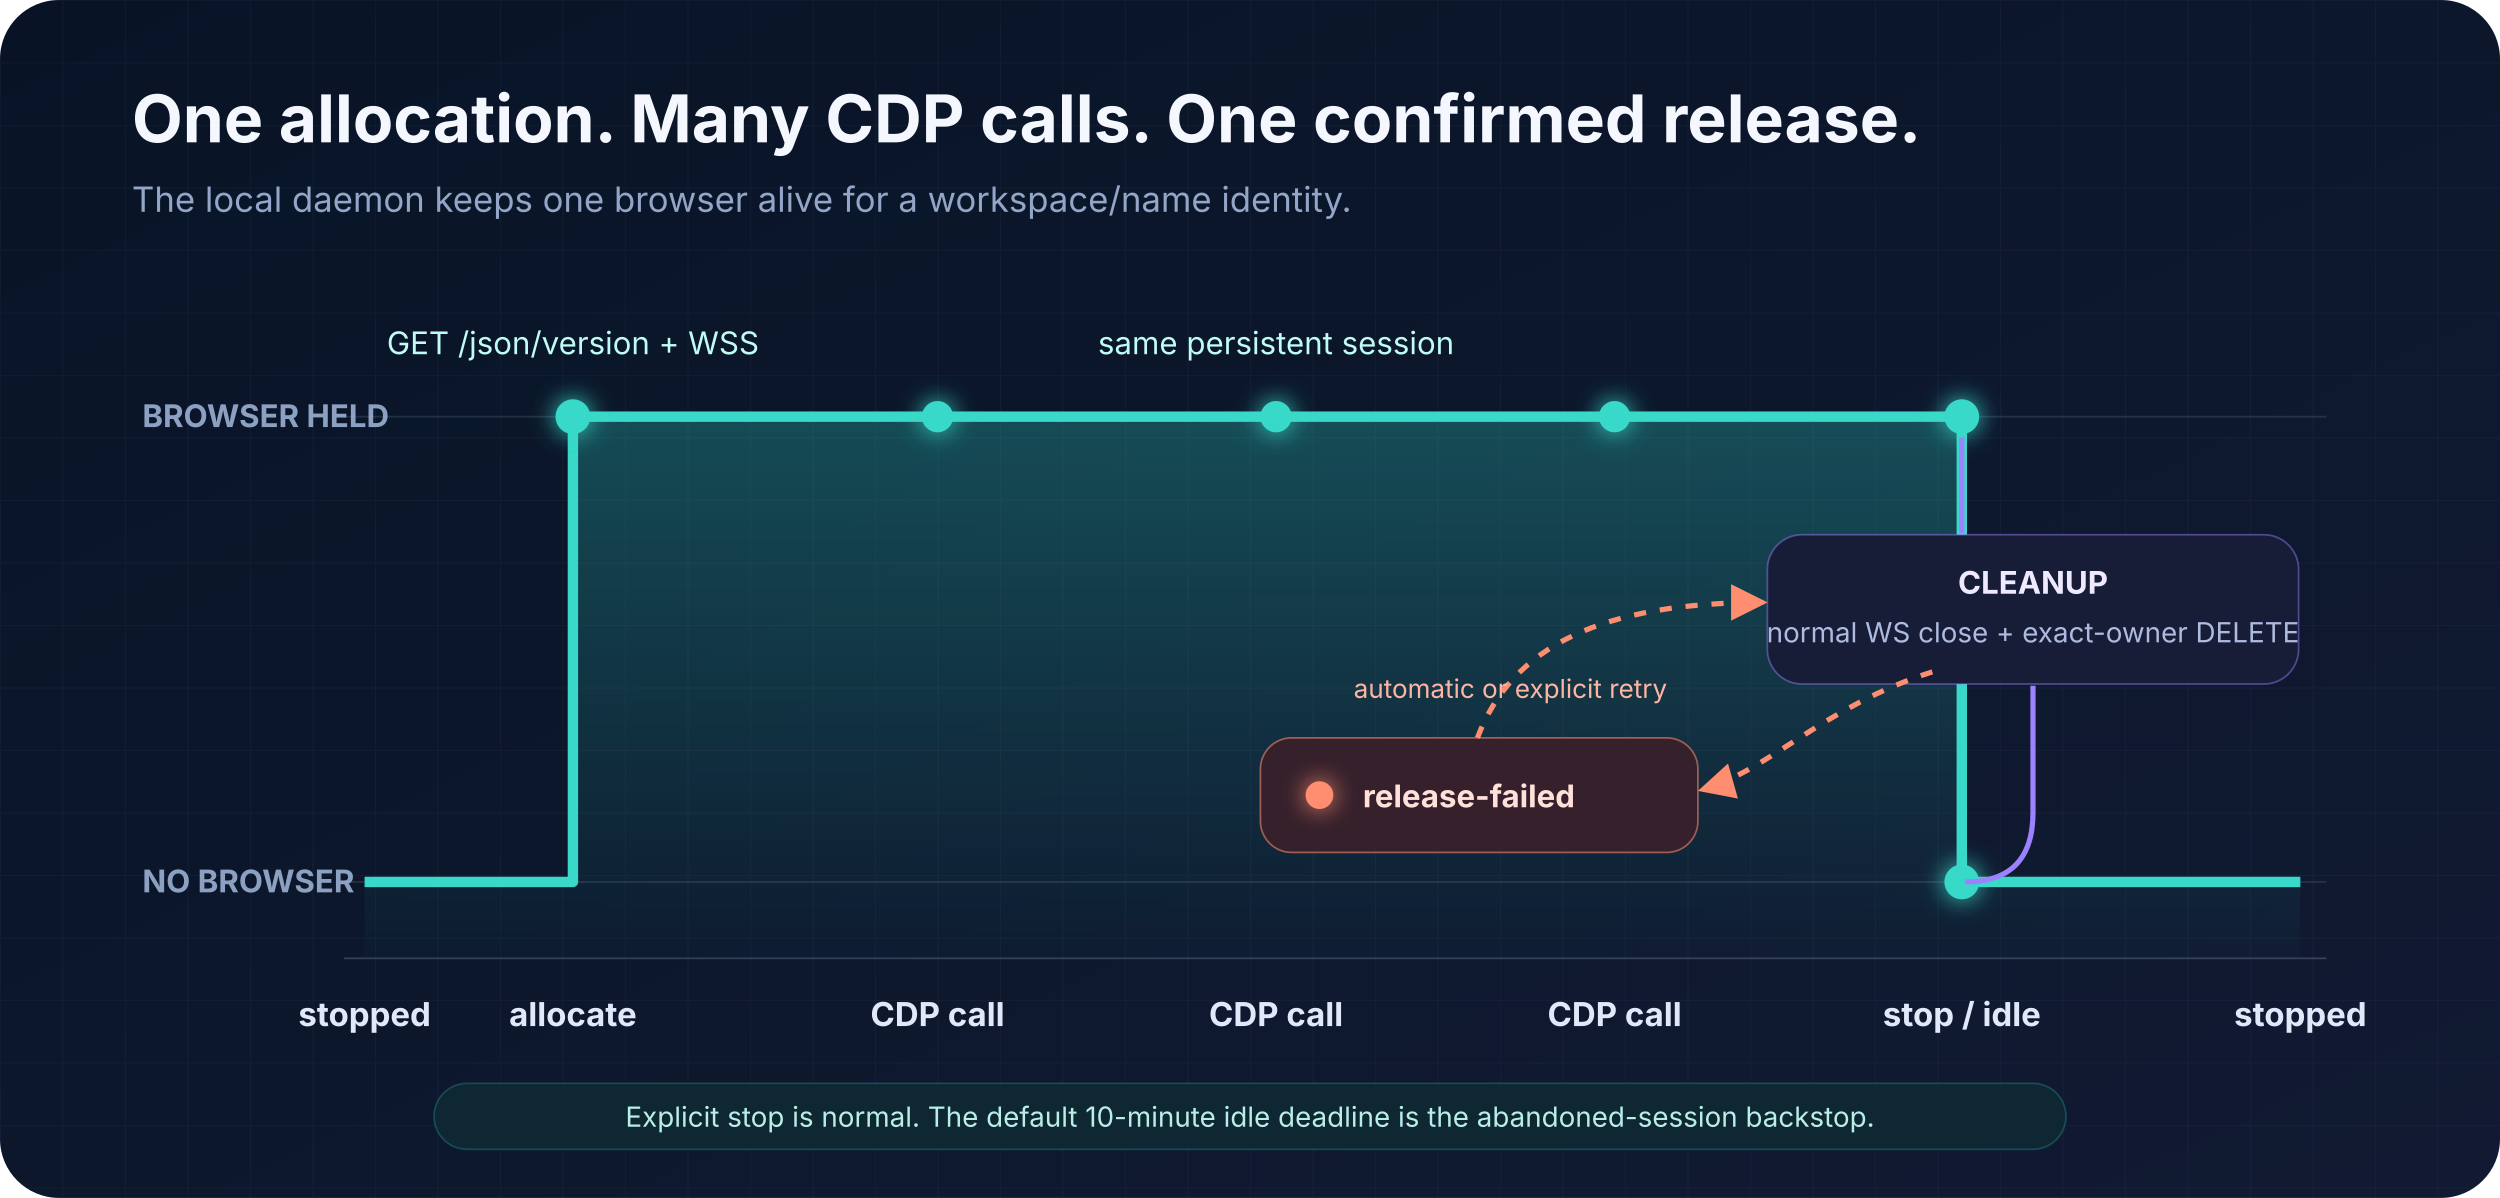
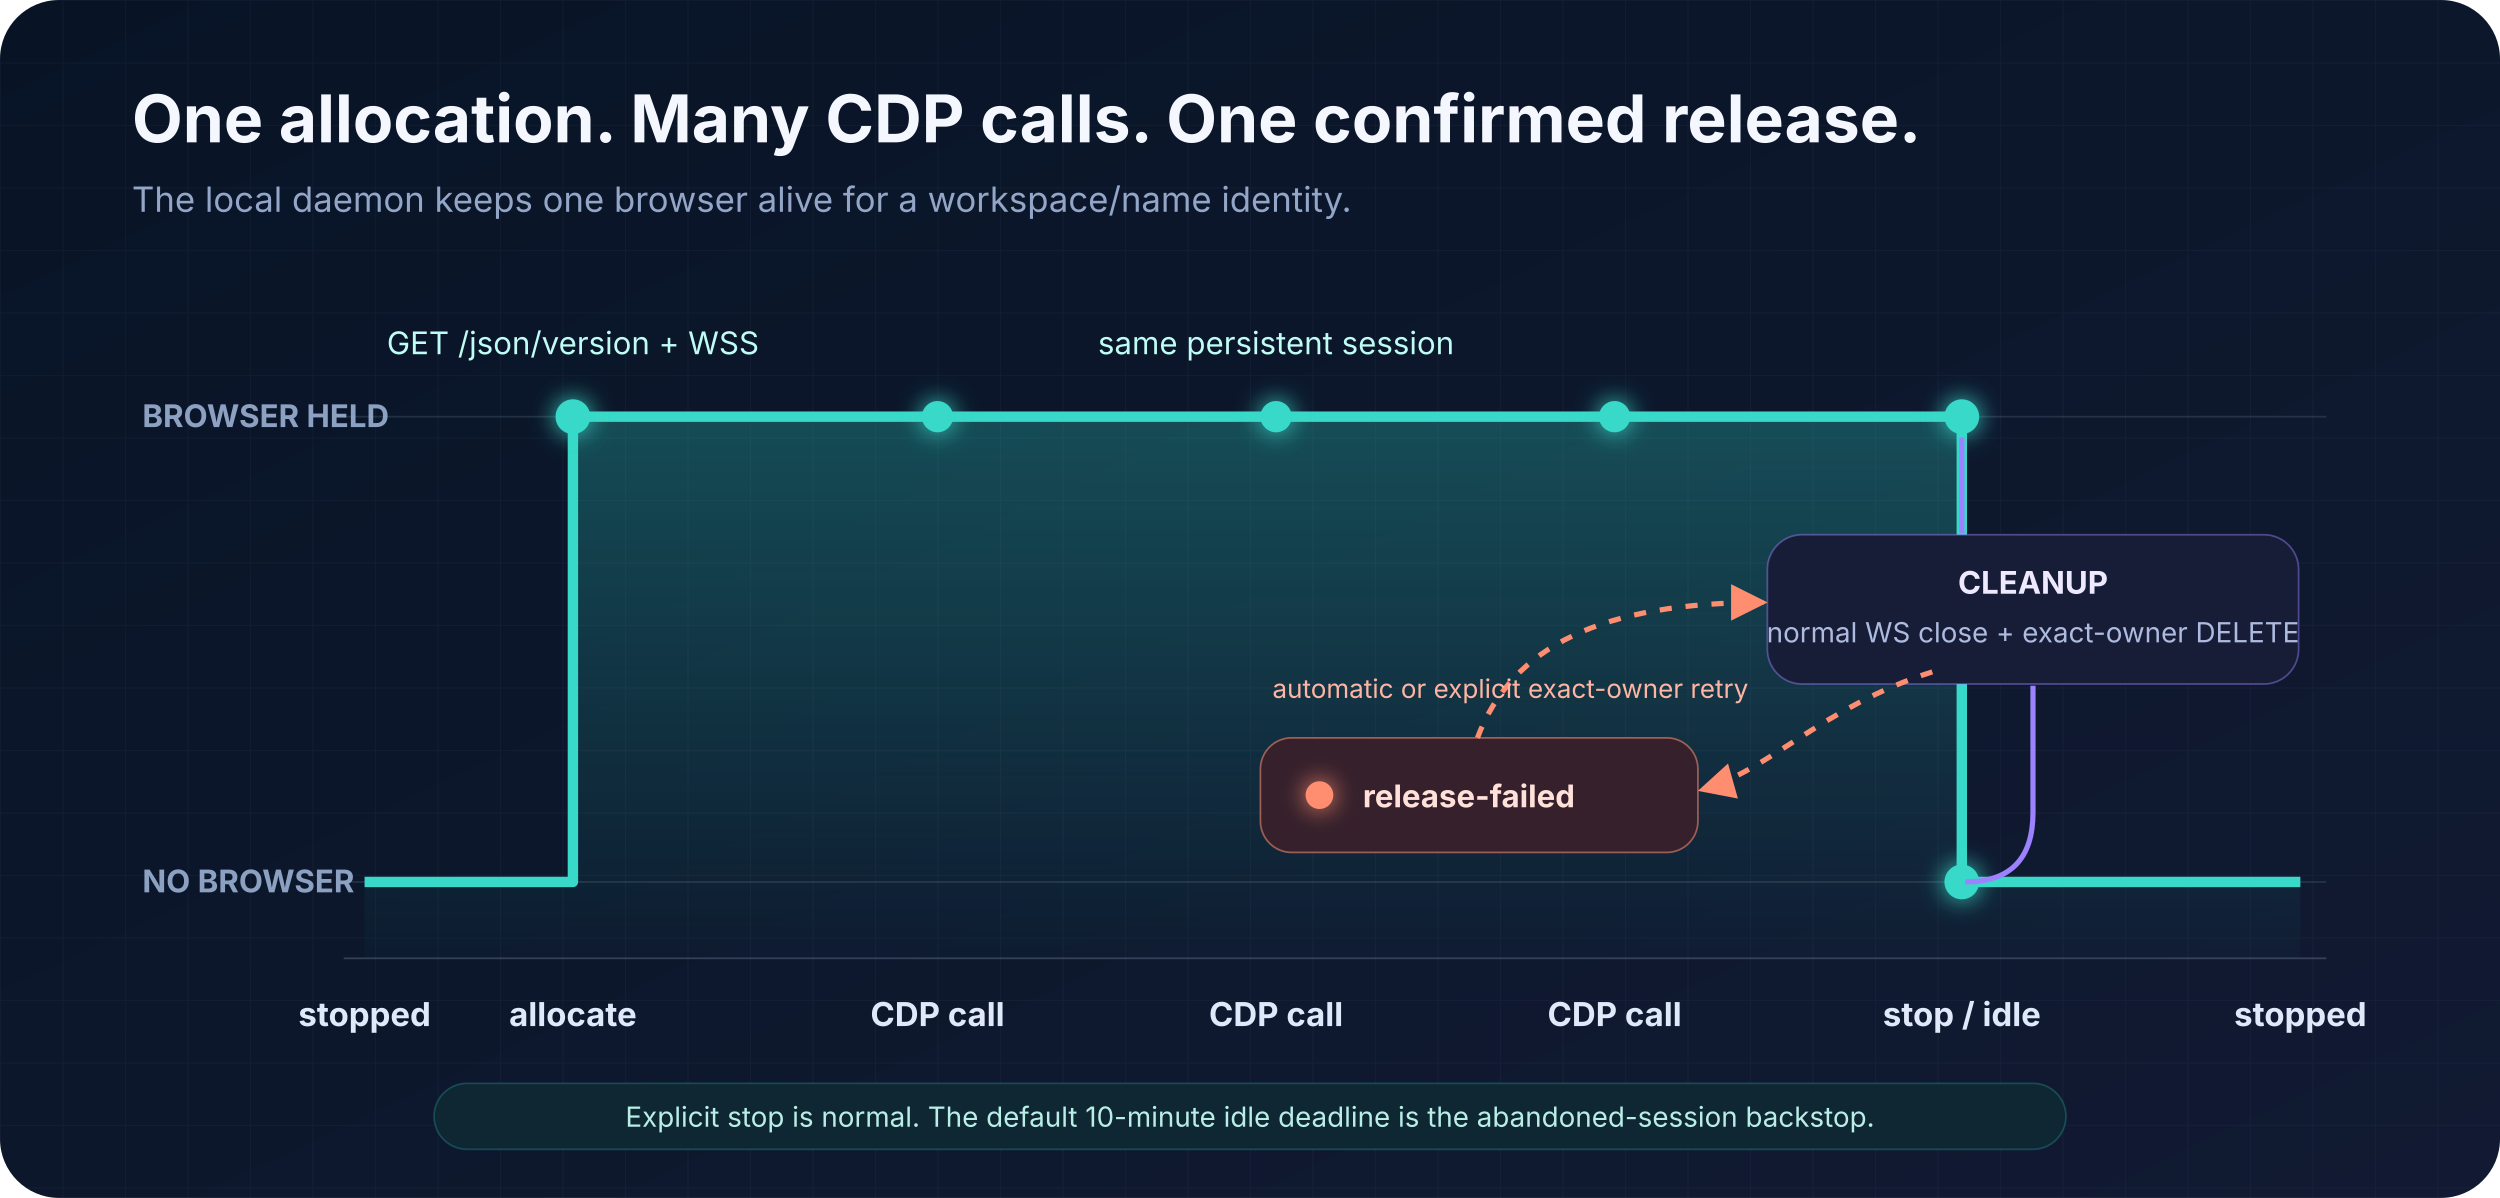
<svg xmlns="http://www.w3.org/2000/svg" width="1440" height="690" viewBox="0 0 1440 690" role="img" aria-labelledby="title desc">
  <defs>
    <linearGradient id="bg" x1="0" y1="0" x2="1" y2="1">
      <stop offset="0" stop-color="#081426" />
      <stop offset="1" stop-color="#111a32" />
    </linearGradient>
    <linearGradient id="held" x1="0" y1="0" x2="0" y2="1">
      <stop offset="0" stop-color="#2ed7c6" stop-opacity=".28" />
      <stop offset="1" stop-color="#2ed7c6" stop-opacity=".02" />
    </linearGradient>
    <pattern id="grid" width="36" height="36" patternUnits="userSpaceOnUse">
      <path d="M36 0H0V36" fill="none" stroke="#b7c5e0" stroke-opacity=".045" />
    </pattern>
    <filter id="glow" x="-100%" y="-100%" width="300%" height="300%">
      <feGaussianBlur stdDeviation="7" result="blur" />
      <feMerge>
        <feMergeNode in="blur" />
        <feMergeNode in="SourceGraphic" />
      </feMerge>
    </filter>
    <marker id="arrowCoral" viewBox="0 0 10 10" refX="9" refY="5" markerWidth="7" markerHeight="7" orient="auto-start-reverse">
      <path d="M0 0L10 5L0 10Z" fill="#ff8e70" />
    </marker>
  </defs>
  <rect width="1440" height="690" rx="34" fill="url(#bg)" />
  <rect width="1440" height="690" rx="34" fill="url(#grid)" />
  <text x="76" y="82" fill="#f5f7ff" font-family="Inter, ui-sans-serif, system-ui, sans-serif" font-size="38" font-weight="700">One allocation. Many CDP calls. One confirmed release.</text>
  <text x="76" y="122" fill="#93a6c7" font-family="Inter, ui-sans-serif, system-ui, sans-serif" font-size="20">The local daemon keeps one browser alive for a workspace/name identity.</text>
  <g font-family="Inter, ui-sans-serif, system-ui, sans-serif">
    <text x="82" y="246" fill="#8ca0c1" font-size="18" font-weight="650">BROWSER HELD</text>
    <text x="82" y="514" fill="#8ca0c1" font-size="18" font-weight="650">NO BROWSER</text>
    <line x1="198" y1="240" x2="1340" y2="240" stroke="#a4b5d0" stroke-opacity=".16" />
    <line x1="198" y1="508" x2="1340" y2="508" stroke="#a4b5d0" stroke-opacity=".16" />
    <line x1="198" y1="552" x2="1340" y2="552" stroke="#a4b5d0" stroke-opacity=".26" />
    <path d="M210 508H330V240H1130V508H1325V552H210Z" fill="url(#held)" />
    <path d="M210 508H330V240H1130V508H1325" fill="none" stroke="#38d9c8" stroke-width="6" stroke-linejoin="round" />
    <g fill="#38d9c8" filter="url(#glow)">
      <circle cx="330" cy="240" r="10" />
      <circle cx="540" cy="240" r="9" />
      <circle cx="735" cy="240" r="9" />
      <circle cx="930" cy="240" r="9" />
      <circle cx="1130" cy="240" r="10" />
      <circle cx="1130" cy="508" r="10" />
    </g>
    <g fill="#dfe9f9" font-size="19" font-weight="650">
      <text x="210" y="591" text-anchor="middle">stopped</text>
      <text x="330" y="591" text-anchor="middle">allocate</text>
      <text x="540" y="591" text-anchor="middle">CDP call</text>
      <text x="735" y="591" text-anchor="middle">CDP call</text>
      <text x="930" y="591" text-anchor="middle">CDP call</text>
      <text x="1130" y="591" text-anchor="middle">stop / idle</text>
      <text x="1325" y="591" text-anchor="middle">stopped</text>
    </g>
    <text x="330" y="204" text-anchor="middle" fill="#bffcf4" font-size="18">GET /json/version + WSS</text>
    <text x="735" y="204" text-anchor="middle" fill="#bffcf4" font-size="18">same persistent session</text>
    <rect x="1018" y="308" width="306" height="86" rx="20" fill="#171d36" stroke="#9c82ff" stroke-opacity=".45" />
    <text x="1171" y="342" text-anchor="middle" fill="#eee9ff" font-size="18" font-weight="650">CLEANUP</text>
    <text x="1171" y="370" text-anchor="middle" fill="#aebbe0" font-size="16">normal WS close + exact-owner DELETE</text>
    <path d="M1130 252V307" fill="none" stroke="#9c82ff" stroke-width="3" />
    <path d="M1171 395V468Q1171 508 1132 508" fill="none" stroke="#9c82ff" stroke-width="3" />
    <rect x="726" y="425" width="252" height="66" rx="18" fill="#35202b" stroke="#ff8e70" stroke-opacity=".55" />
    <circle cx="760" cy="458" r="8" fill="#ff8e70" filter="url(#glow)" />
    <text x="785" y="465" fill="#ffe1d9" font-size="18" font-weight="650">release-failed</text>
    <path d="M1113 387C1050 407 1019 444 980 455" fill="none" stroke="#ff8e70" stroke-width="3" stroke-dasharray="7 8" marker-end="url(#arrowCoral)" />
    <path d="M851 425C871 372 923 347 1016 347" fill="none" stroke="#ff8e70" stroke-width="3" stroke-dasharray="7 8" marker-end="url(#arrowCoral)" />
-     <text x="870" y="402" text-anchor="middle" fill="#ffb5a3" font-size="15">automatic or explicit retry</text>
+     <text x="870" y="402" text-anchor="middle" fill="#ffb5a3" font-size="15">automatic or explicit exact-owner retry</text>
    <rect x="250" y="624" width="940" height="38" rx="19" fill="#0f2732" stroke="#2ed7c6" stroke-opacity=".24" />
    <text x="720" y="649" text-anchor="middle" fill="#b9eee7" font-size="16">Explicit stop is normal. The default 10-minute idle deadline is the abandoned-session backstop.</text>
  </g>
</svg>
